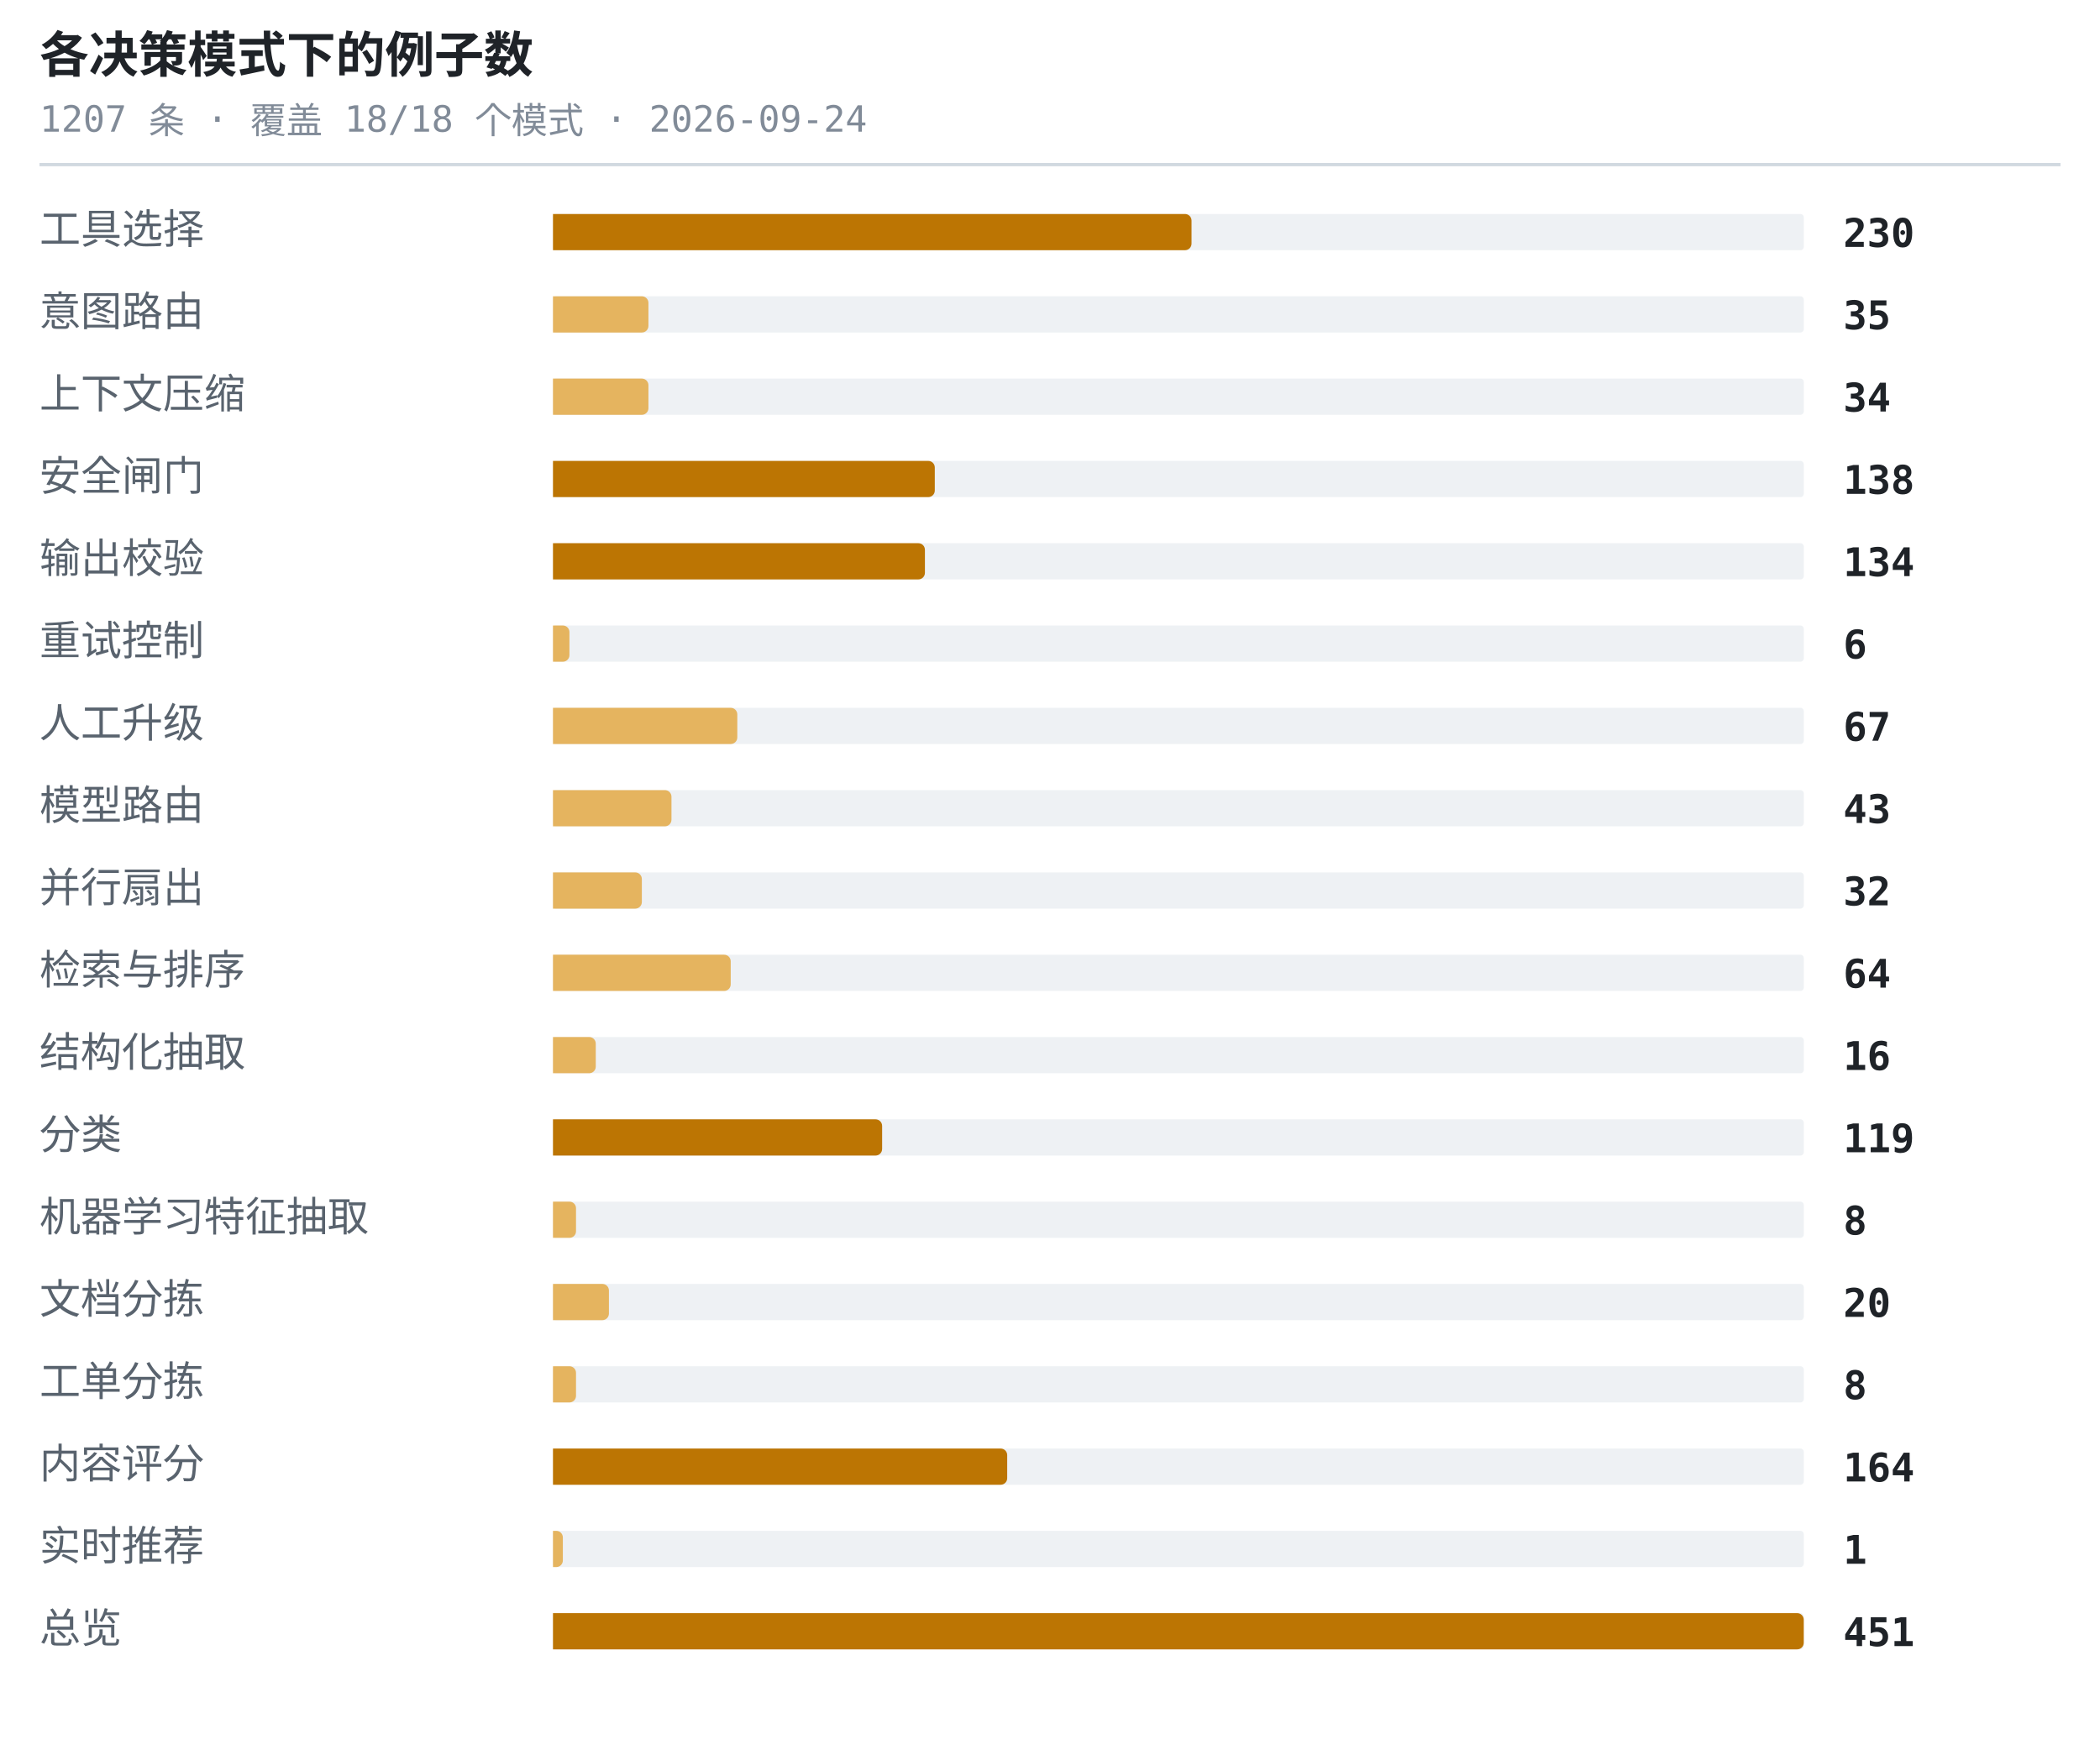
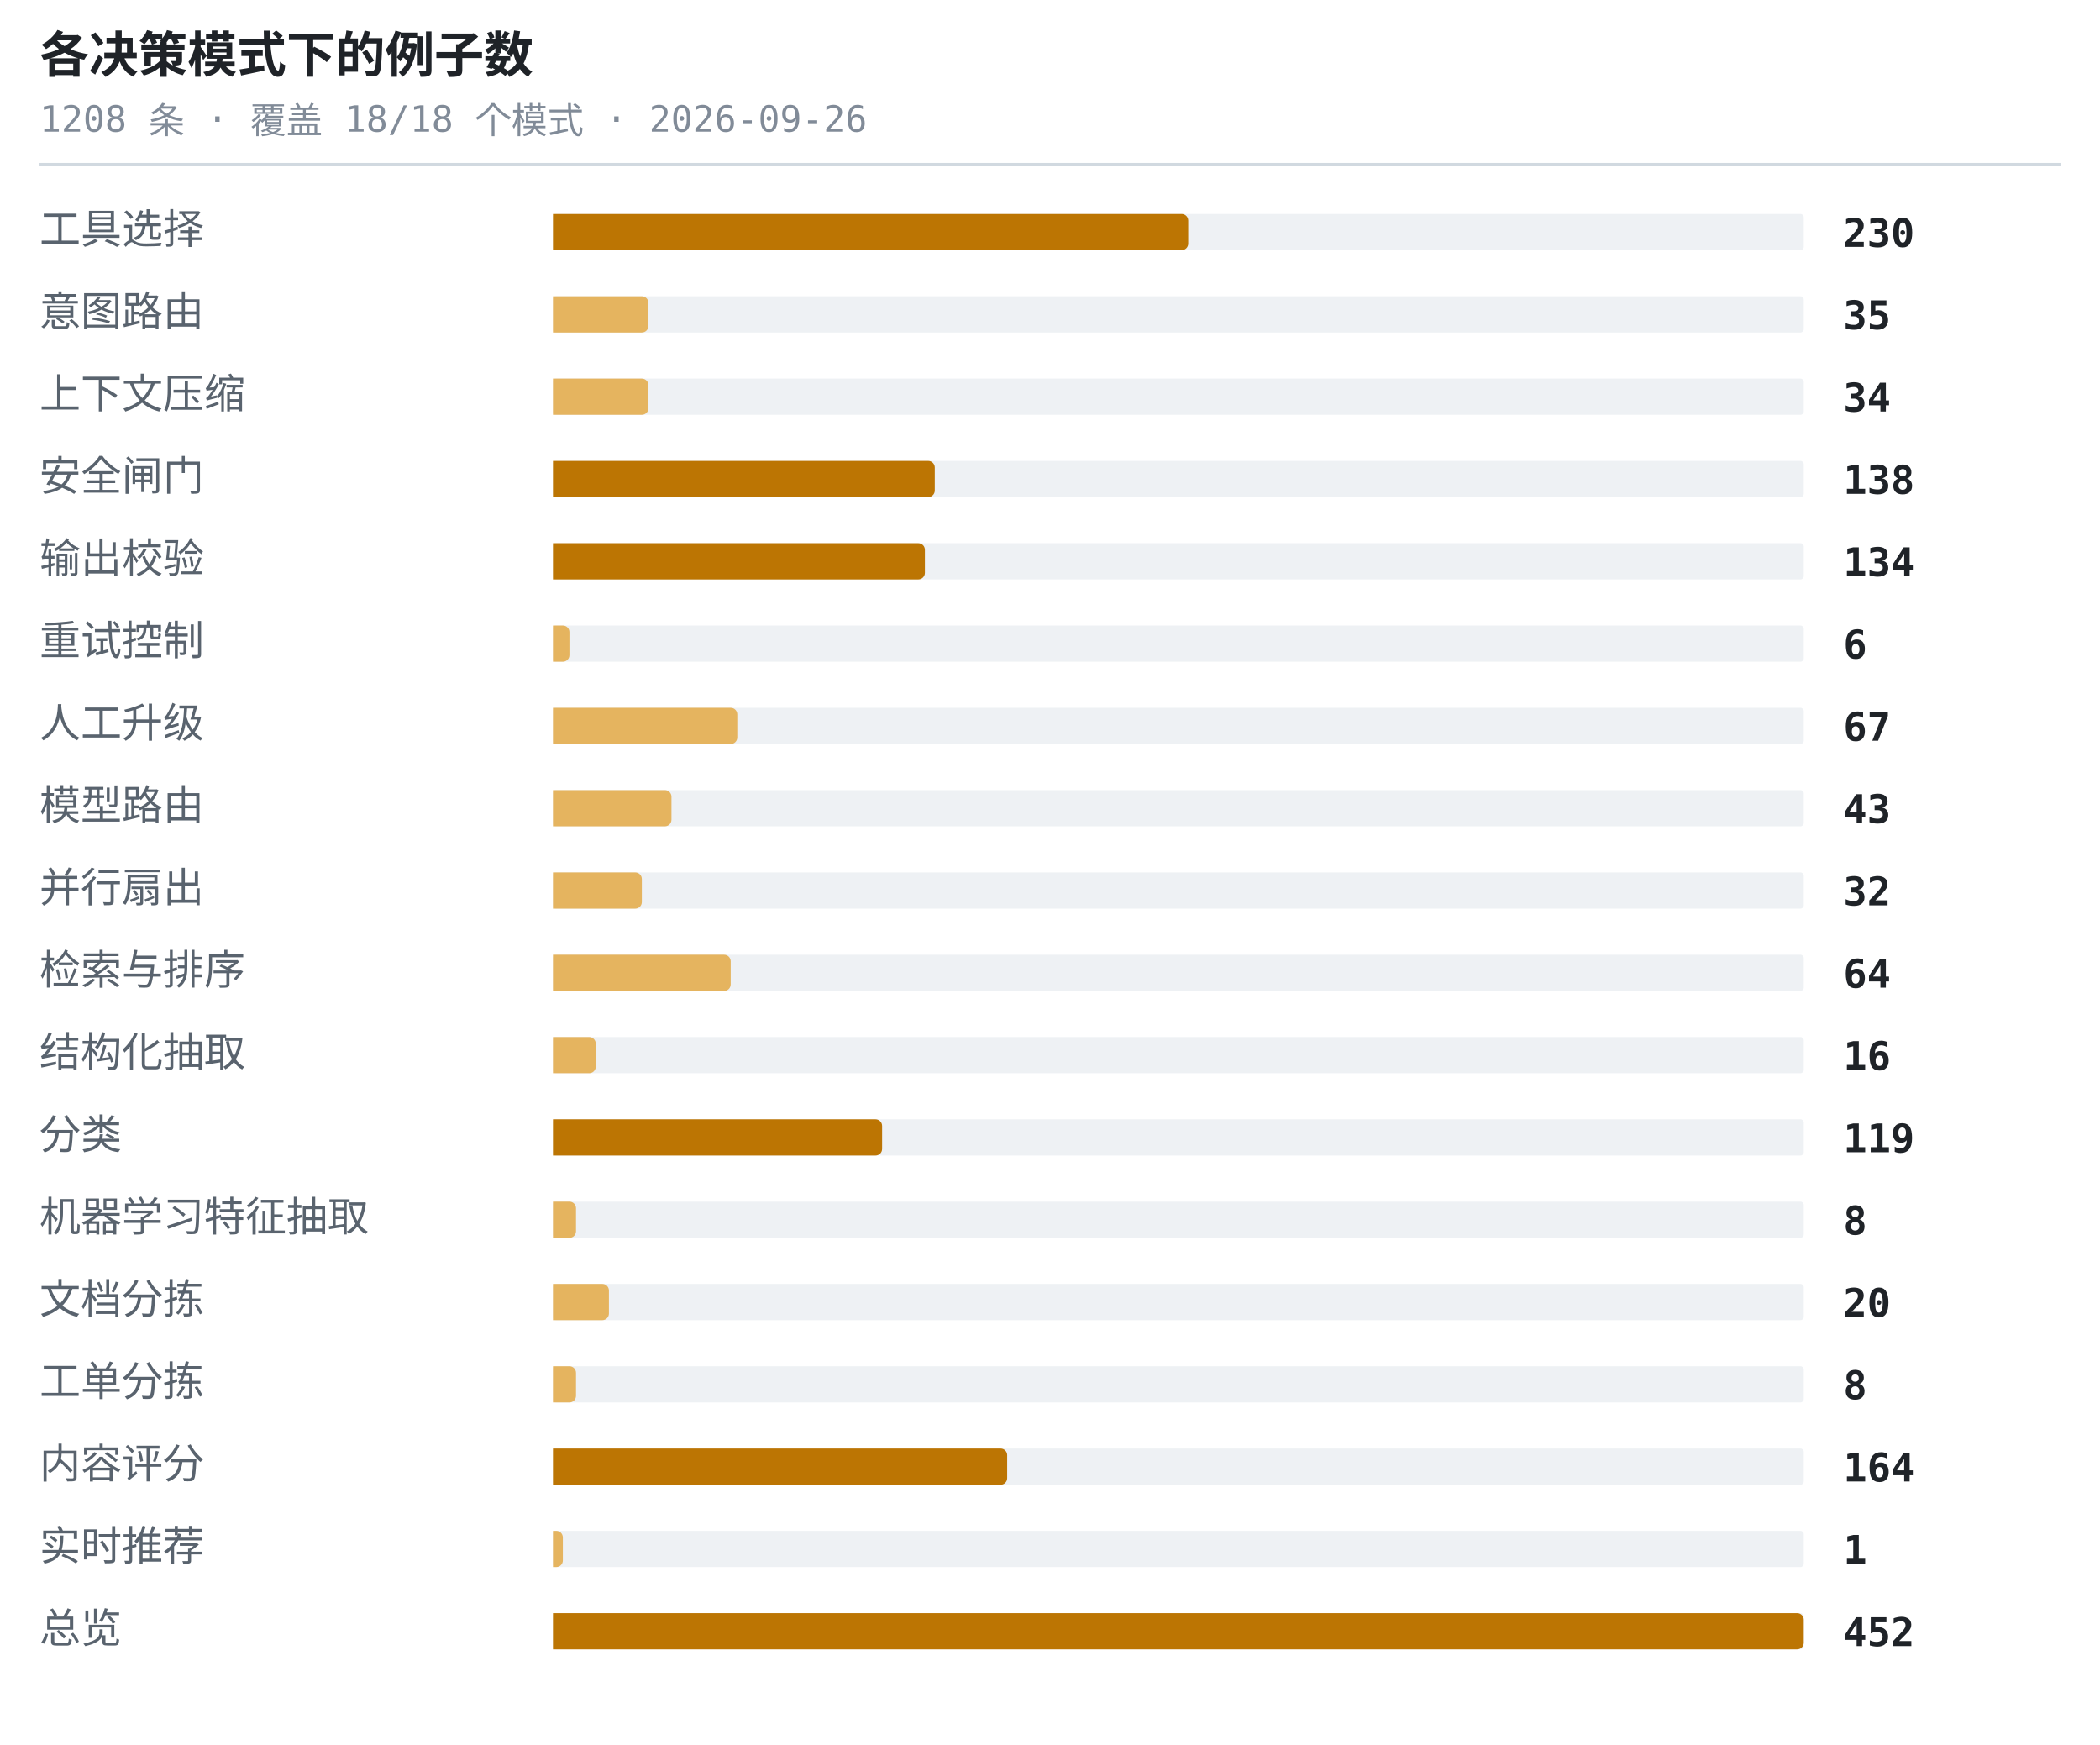
<svg xmlns="http://www.w3.org/2000/svg" width="638" height="530" viewBox="0 0 638 530" role="img" aria-label="各决策模式下的例子数">
  <style>.t{font:600 15px ui-monospace,SFMono-Regular,'SF Mono',Menlo,Consolas,monospace;fill:#1f2328}.s{font:11px ui-monospace,SFMono-Regular,'SF Mono',Menlo,Consolas,monospace;fill:#818b98}.l{font:12.5px -apple-system,BlinkMacSystemFont,'Segoe UI',Helvetica,Arial,sans-serif;fill:#59636e}.n{font:600 12px ui-monospace,SFMono-Regular,'SF Mono',Menlo,Consolas,monospace;fill:#1f2328}.g{font:italic 11px -apple-system,BlinkMacSystemFont,'Segoe UI',Helvetica,Arial,sans-serif;fill:#818b98}</style>
  <text x="12" y="22" class="t">各决策模式下的例子数</text>
-   <text x="12" y="40" class="s">1207 条 · 覆盖 18/18 个模式 · 2026-09-24</text>
+   <text x="12" y="40" class="s">1208 条 · 覆盖 18/18 个模式 · 2026-09-26</text>
  <line x1="12" y1="50" x2="626" y2="50" stroke="#d1d9e0" stroke-width="1" />
  <text x="12" y="74" class="l">工具选择</text>
  <rect x="168" y="65" width="380" height="11" rx="1" fill="#eef1f4" />
-   <path d="M168 65h192a2 2 0 0 1 2 2v7a2 2 0 0 1-2 2h-192z" fill="#bc7503" />
+   <path d="M168 65h191a2 2 0 0 1 2 2v7a2 2 0 0 1-2 2h-191z" fill="#bc7503" />
  <text x="560" y="75" class="n">230</text>
  <text x="12" y="99" class="l">意图路由</text>
  <rect x="168" y="90" width="380" height="11" rx="1" fill="#eef1f4" />
  <path d="M168 90h27a2 2 0 0 1 2 2v7a2 2 0 0 1-2 2h-27z" fill="#e5b45f" />
  <text x="560" y="100" class="n">35</text>
  <text x="12" y="124" class="l">上下文压缩</text>
  <rect x="168" y="115" width="380" height="11" rx="1" fill="#eef1f4" />
  <path d="M168 115h27a2 2 0 0 1 2 2v7a2 2 0 0 1-2 2h-27z" fill="#e5b45f" />
  <text x="560" y="125" class="n">34</text>
  <text x="12" y="149" class="l">安全闸门</text>
  <rect x="168" y="140" width="380" height="11" rx="1" fill="#eef1f4" />
  <path d="M168 140h114a2 2 0 0 1 2 2v7a2 2 0 0 1-2 2h-114z" fill="#bc7503" />
  <text x="560" y="150" class="n">138</text>
  <text x="12" y="174" class="l">输出校验</text>
  <rect x="168" y="165" width="380" height="11" rx="1" fill="#eef1f4" />
  <path d="M168 165h111a2 2 0 0 1 2 2v7a2 2 0 0 1-2 2h-111z" fill="#bc7503" />
  <text x="560" y="175" class="n">134</text>
  <text x="12" y="199" class="l">重试控制</text>
  <rect x="168" y="190" width="380" height="11" rx="1" fill="#eef1f4" />
  <path d="M168 190h3a2 2 0 0 1 2 2v7a2 2 0 0 1-2 2h-3z" fill="#e5b45f" />
  <text x="560" y="200" class="n">6</text>
  <text x="12" y="224" class="l">人工升级</text>
  <rect x="168" y="215" width="380" height="11" rx="1" fill="#eef1f4" />
  <path d="M168 215h54a2 2 0 0 1 2 2v7a2 2 0 0 1-2 2h-54z" fill="#e5b45f" />
  <text x="560" y="225" class="n">67</text>
  <text x="12" y="249" class="l">模型路由</text>
  <rect x="168" y="240" width="380" height="11" rx="1" fill="#eef1f4" />
  <path d="M168 240h34a2 2 0 0 1 2 2v7a2 2 0 0 1-2 2h-34z" fill="#e5b45f" />
  <text x="560" y="250" class="n">43</text>
  <text x="12" y="274" class="l">并行扇出</text>
  <rect x="168" y="265" width="380" height="11" rx="1" fill="#eef1f4" />
  <path d="M168 265h25a2 2 0 0 1 2 2v7a2 2 0 0 1-2 2h-25z" fill="#e5b45f" />
  <text x="560" y="275" class="n">32</text>
  <text x="12" y="299" class="l">检索与排序</text>
  <rect x="168" y="290" width="380" height="11" rx="1" fill="#eef1f4" />
  <path d="M168 290h52a2 2 0 0 1 2 2v7a2 2 0 0 1-2 2h-52z" fill="#e5b45f" />
  <text x="560" y="300" class="n">64</text>
  <text x="12" y="324" class="l">结构化抽取</text>
  <rect x="168" y="315" width="380" height="11" rx="1" fill="#eef1f4" />
  <path d="M168 315h11a2 2 0 0 1 2 2v7a2 2 0 0 1-2 2h-11z" fill="#e5b45f" />
  <text x="560" y="325" class="n">16</text>
  <text x="12" y="349" class="l">分类</text>
  <rect x="168" y="340" width="380" height="11" rx="1" fill="#eef1f4" />
  <path d="M168 340h98a2 2 0 0 1 2 2v7a2 2 0 0 1-2 2h-98z" fill="#bc7503" />
  <text x="560" y="350" class="n">119</text>
  <text x="12" y="374" class="l">机器学习特征抽取</text>
  <rect x="168" y="365" width="380" height="11" rx="1" fill="#eef1f4" />
  <path d="M168 365h5a2 2 0 0 1 2 2v7a2 2 0 0 1-2 2h-5z" fill="#e5b45f" />
  <text x="560" y="375" class="n">8</text>
  <text x="12" y="399" class="l">文档分拣</text>
  <rect x="168" y="390" width="380" height="11" rx="1" fill="#eef1f4" />
  <path d="M168 390h15a2 2 0 0 1 2 2v7a2 2 0 0 1-2 2h-15z" fill="#e5b45f" />
  <text x="560" y="400" class="n">20</text>
  <text x="12" y="424" class="l">工单分拣</text>
  <rect x="168" y="415" width="380" height="11" rx="1" fill="#eef1f4" />
  <path d="M168 415h5a2 2 0 0 1 2 2v7a2 2 0 0 1-2 2h-5z" fill="#e5b45f" />
  <text x="560" y="425" class="n">8</text>
  <text x="12" y="449" class="l">内容评分</text>
  <rect x="168" y="440" width="380" height="11" rx="1" fill="#eef1f4" />
  <path d="M168 440h136a2 2 0 0 1 2 2v7a2 2 0 0 1-2 2h-136z" fill="#bc7503" />
  <text x="560" y="450" class="n">164</text>
  <text x="12" y="474" class="l">实时推荐</text>
  <rect x="168" y="465" width="380" height="11" rx="1" fill="#eef1f4" />
  <path d="M168 465h1a2 2 0 0 1 2 2v7a2 2 0 0 1-2 2h-1z" fill="#e5b45f" />
  <text x="560" y="475" class="n">1</text>
  <text x="12" y="499" class="l">总览</text>
  <rect x="168" y="490" width="380" height="11" rx="1" fill="#eef1f4" />
  <path d="M168 490h378a2 2 0 0 1 2 2v7a2 2 0 0 1-2 2h-378z" fill="#bc7503" />
-   <text x="560" y="500" class="n">451</text>
+   <text x="560" y="500" class="n">452</text>
</svg>
